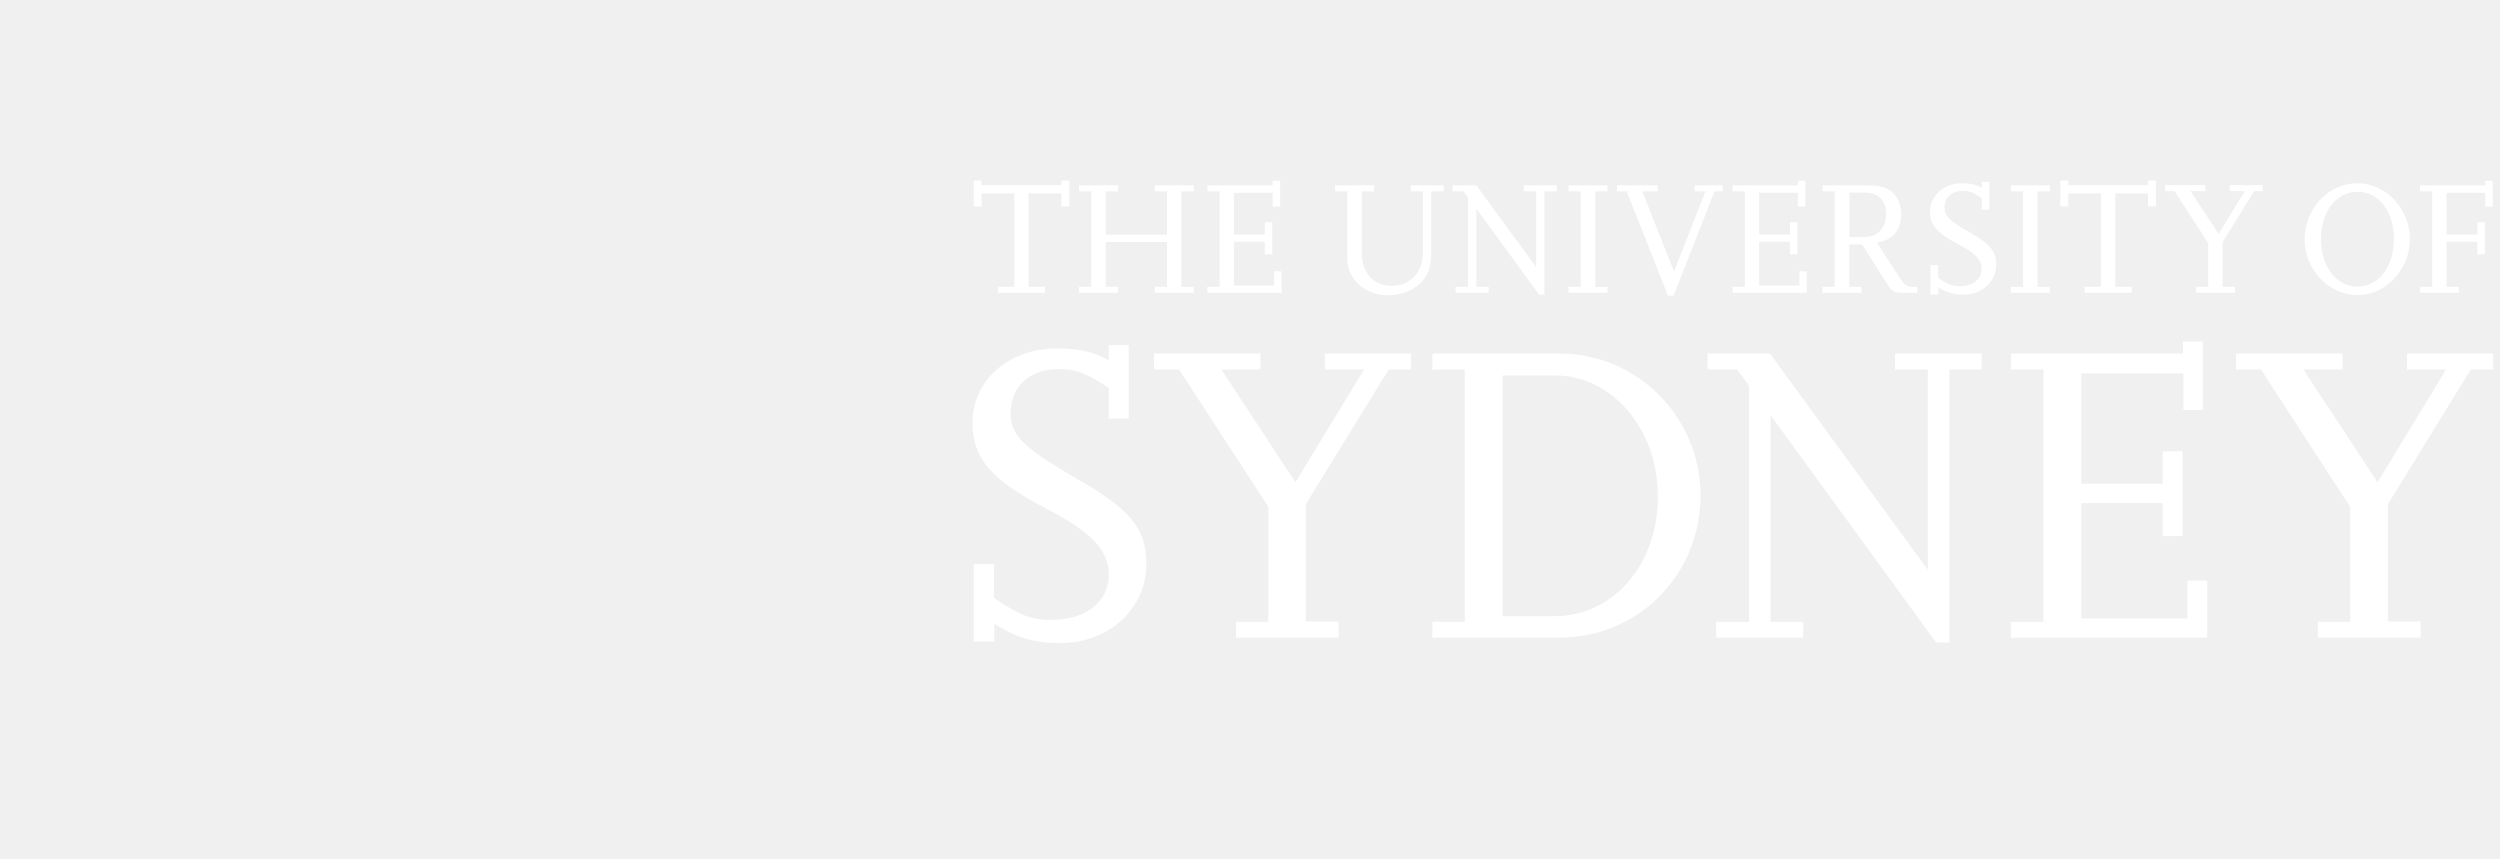
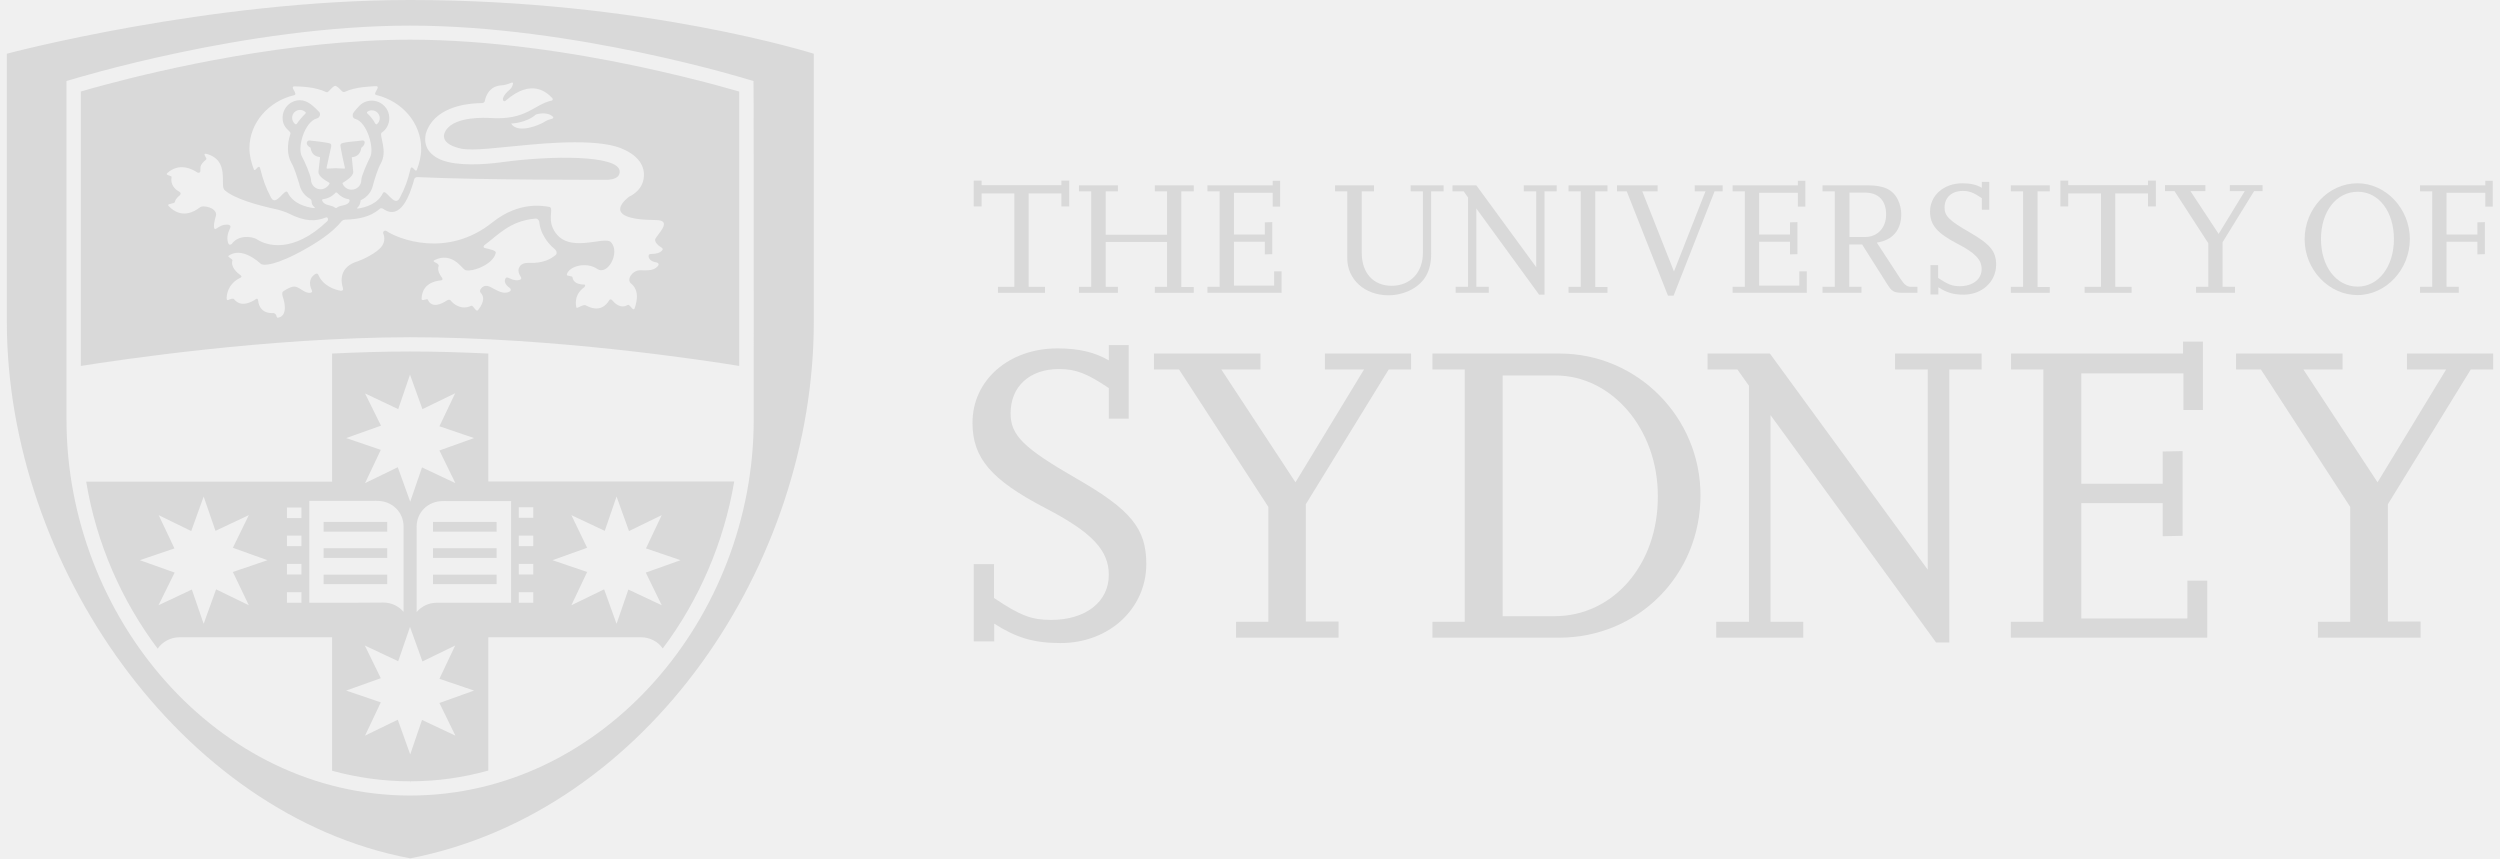
- <svg xmlns="http://www.w3.org/2000/svg" width="233" height="80" viewBox="0 0 233 80" fill="none">
-   <path d="M97.394 27.289H93.011V26.731H94.536V18.026H91.485V19.239H90.751V16.832H91.485V17.256H98.919V16.832H99.653V19.239H98.919V18.026H95.868V26.731H97.394V27.289Z" fill="#ffffff" />
-   <path d="M111.258 27.289H107.628V26.731H108.767V22.552H103.051V26.731H104.191V27.289H100.561V26.731H101.7V17.833H100.561V17.275H104.191V17.833H103.051V21.878H108.767V17.833H107.628V17.275H111.258V17.833H110.099V26.75H111.258V27.289Z" fill="#ffffff" />
-   <path d="M119.464 27.289H112.532V26.73H113.671V17.833H112.532V17.274H118.614V16.851H119.309V19.258H118.614V17.968H115.003V21.858H117.88V20.722L118.575 20.702V23.688L117.88 23.707V22.532H115.003V26.615H118.749V25.286H119.444V27.289H119.464Z" fill="#ffffff" />
-   <path d="M134.524 17.833H133.385V23.63C133.385 25.248 132.806 26.307 131.531 27C130.894 27.328 130.161 27.52 129.407 27.52C127.206 27.52 125.565 26.057 125.565 24.073V17.833H124.426V17.275H128.056V17.833H126.917V23.592C126.917 25.441 127.998 26.635 129.697 26.635C131.435 26.635 132.613 25.402 132.613 23.573V17.833H131.473V17.275H134.544V17.833H134.524Z" fill="#ffffff" />
-   <path d="M143.928 27.463H143.445L137.595 19.432V26.731H138.753V27.289H135.664V26.731H136.822V18.411L136.417 17.833H135.374V17.275H137.595L143.175 24.901V17.833H142.016V17.275H145.086V17.833H143.947V27.463H143.928Z" fill="#ffffff" />
-   <path d="M149.817 27.289H146.187V26.731H147.326V17.833H146.187V17.275H149.817V17.833H148.678V26.75H149.817V27.289Z" fill="#ffffff" />
-   <path d="M155.976 27.559H155.455L151.613 17.833H150.705V17.275H154.49V17.833H153.061L156.015 25.306L158.95 17.833H157.946V17.275H160.553V17.833H159.799L155.976 27.559Z" fill="#ffffff" />
-   <path d="M168.411 27.289H161.479V26.73H162.619V17.833H161.479V17.274H167.562V16.851H168.257V19.258H167.562V17.968H163.951V21.858H166.828V20.722L167.523 20.702V23.688L166.828 23.707V22.532H163.951V26.615H167.697V25.286H168.392V27.289H168.411Z" fill="#ffffff" />
-   <path d="M178.683 27.289H177.39C176.482 27.289 176.328 27.193 175.826 26.384L173.547 22.783H172.35V26.731H173.489V27.289H169.859V26.731H170.999V17.833H169.859V17.275H174.107C175.594 17.275 176.424 17.679 176.888 18.623C177.081 19.027 177.197 19.49 177.197 19.971C177.197 21.454 176.366 22.398 174.918 22.61L177.119 25.98C177.486 26.538 177.737 26.731 178.104 26.731H178.703V27.289H178.683ZM172.35 22.09H173.818C174.976 22.09 175.787 21.242 175.787 19.99C175.787 18.681 175.073 17.949 173.798 17.949H172.37V22.09H172.35Z" fill="#ffffff" />
-   <path d="M180.633 27.443H179.919V24.709H180.633V25.903C181.56 26.519 181.966 26.673 182.642 26.673C183.858 26.673 184.688 26.038 184.688 25.075C184.688 24.208 184.09 23.572 182.448 22.725C180.518 21.724 179.88 20.953 179.88 19.721C179.88 18.219 181.155 17.082 182.893 17.082C183.646 17.082 184.225 17.217 184.708 17.506V16.948H185.403V19.547H184.708V18.469C183.935 17.949 183.549 17.795 182.931 17.795C181.888 17.795 181.232 18.411 181.232 19.355C181.232 20.125 181.676 20.568 183.588 21.666C185.499 22.764 186.04 23.438 186.04 24.67C186.04 26.249 184.727 27.463 183.008 27.463C182.043 27.463 181.425 27.27 180.653 26.769V27.443H180.633Z" fill="#ffffff" />
-   <path d="M191.041 27.289H187.411V26.731H188.55V17.833H187.411V17.275H191.041V17.833H189.902V26.75H191.041V27.289Z" fill="#ffffff" />
-   <path d="M198.668 27.289H194.285V26.731H195.81V18.026H192.76V19.239H192.026V16.832H192.76V17.256H200.193V16.832H200.927V19.239H200.193V18.026H197.143V26.731H198.668V27.289Z" fill="#ffffff" />
-   <path d="M208.303 27.289H204.673V26.731H205.812V22.667L202.665 17.814H201.777V17.256H205.542V17.814H204.152L206.778 21.801L209.211 17.814H207.821V17.256H210.871V17.814H210.08L207.145 22.571V26.731H208.303V27.289Z" fill="#ffffff" />
-   <path d="M214.791 22.301C214.791 19.451 217.011 17.082 219.714 17.082C222.36 17.082 224.599 19.451 224.599 22.282C224.599 25.113 222.379 27.501 219.714 27.501C217.05 27.501 214.791 25.132 214.791 22.301ZM216.316 22.282C216.316 24.843 217.745 26.712 219.734 26.712C221.684 26.712 223.113 24.843 223.113 22.282C223.113 19.721 221.703 17.872 219.753 17.872C217.745 17.872 216.316 19.701 216.316 22.282Z" fill="#ffffff" />
-   <path d="M229.176 27.289H225.546V26.73H226.685V17.833H225.546V17.274H231.628V16.851H232.323V19.258H231.628V17.968H228.017V21.858H230.894V20.722L231.59 20.702V23.688L230.894 23.707V22.532H228.017V26.73H229.157V27.289H229.176Z" fill="#ffffff" />
-   <path d="M92.644 59.779H90.752V52.576H92.644V55.734C95.096 57.391 96.177 57.776 97.954 57.776C101.178 57.776 103.341 56.1 103.341 53.577C103.341 51.286 101.777 49.61 97.432 47.357C92.374 44.718 90.636 42.696 90.636 39.403C90.636 35.436 94.015 32.47 98.552 32.47C100.56 32.47 102.047 32.836 103.341 33.587V32.162H105.195V39.018H103.341V36.168C101.294 34.8 100.29 34.396 98.688 34.396C95.946 34.396 94.189 36.033 94.189 38.517C94.189 40.559 95.347 41.733 100.367 44.622C105.388 47.511 106.836 49.264 106.836 52.557C106.836 56.717 103.379 59.933 98.842 59.933C96.312 59.933 94.671 59.413 92.663 58.122V59.779H92.644Z" fill="#ffffff" />
-   <path d="M124.754 59.432H115.197V57.949H118.209V47.241L109.887 34.434H107.55V32.951H117.475V34.434H113.826L120.738 44.95L127.129 34.434H123.48V32.951H131.512V34.434H129.427L121.704 46.991V57.93H124.754V59.432Z" fill="#ffffff" />
-   <path d="M133.501 59.432V57.949H136.513V34.434H133.501V32.951H145.357C152.597 32.951 158.486 38.883 158.486 46.163C158.486 53.577 152.694 59.432 145.299 59.432H133.501ZM140.047 57.429H144.874C150.377 57.429 154.567 52.576 154.509 46.201C154.509 40 150.242 34.993 144.951 34.993H140.047V57.429Z" fill="#ffffff" />
-   <path d="M181.676 59.875H180.441L165.013 38.691V57.949H168.064V59.432H159.954V57.949H163.005V35.956L161.924 34.434H159.143V32.951H164.955L179.668 53.096V34.434H176.617V32.951H184.689V34.434H181.676V59.875Z" fill="#ffffff" />
-   <path d="M205.697 59.432H187.411V57.949H190.443V34.434H187.43V32.952H203.457V31.834H205.31V38.209H203.495V34.8H193.976V45.084H201.564V42.08L203.418 42.041V49.938L201.564 49.976V46.895H193.976V57.641H203.862V54.117H205.716V59.432H205.697Z" fill="#ffffff" />
-   <path d="M225.585 59.432H216.027V57.949H219.039V47.241L210.717 34.434H208.4V32.951H218.325V34.434H214.675L221.588 44.95L227.979 34.434H224.33V32.951H232.362V34.434H230.277L222.553 46.991V57.93H225.604V59.432H225.585Z" fill="#ffffff" />
+ <svg xmlns="http://www.w3.org/2000/svg" width="233" height="80" xml:space="preserve" overflow="hidden">
+   <g transform="translate(-421 -83)">
+     <path d="M518.394 110.289 514.011 110.289 514.011 109.731 515.536 109.731 515.536 101.026 512.485 101.026 512.485 102.239 511.751 102.239 511.751 99.832 512.485 99.832 512.485 100.256 519.919 100.256 519.919 99.832 520.653 99.832 520.653 102.239 519.919 102.239 519.919 101.026 516.868 101.026 516.868 109.731 518.394 109.731 518.394 110.289Z" fill="#D9D9D9" />
+     <path d="M532.258 110.289 528.628 110.289 528.628 109.731 529.767 109.731 529.767 105.552 524.051 105.552 524.051 109.731 525.191 109.731 525.191 110.289 521.561 110.289 521.561 109.731 522.7 109.731 522.7 100.833 521.561 100.833 521.561 100.275 525.191 100.275 525.191 100.833 524.051 100.833 524.051 104.878 529.767 104.878 529.767 100.833 528.628 100.833 528.628 100.275 532.258 100.275 532.258 100.833 531.099 100.833 531.099 109.75 532.258 109.75 532.258 110.289Z" fill="#D9D9D9" />
+     <path d="M540.464 110.289 533.532 110.289 533.532 109.73 534.671 109.73 534.671 100.833 533.532 100.833 533.532 100.274 539.614 100.274 539.614 99.851 540.309 99.851 540.309 102.258 539.614 102.258 539.614 100.968 536.003 100.968 536.003 104.858 538.88 104.858 538.88 103.722 539.575 103.702 539.575 106.688 538.88 106.707 538.88 105.532 536.003 105.532 536.003 109.615 539.749 109.615 539.749 108.286 540.444 108.286 540.444 110.289 540.464 110.289Z" fill="#D9D9D9" />
+     <path d="M555.524 100.833 554.385 100.833 554.385 106.63C554.385 108.248 553.806 109.307 552.531 110.001 551.894 110.328 551.161 110.521 550.407 110.521 548.206 110.521 546.565 109.057 546.565 107.073L546.565 100.833 545.426 100.833 545.426 100.275 549.056 100.275 549.056 100.833 547.917 100.833 547.917 106.592C547.917 108.44 548.998 109.635 550.697 109.635 552.435 109.635 553.613 108.402 553.613 106.573L553.613 100.833 552.473 100.833 552.473 100.275 555.544 100.275 555.544 100.833 555.524 100.833Z" fill="#D9D9D9" />
+     <path d="M564.928 110.463 564.445 110.463 558.595 102.432 558.595 109.731 559.753 109.731 559.753 110.289 556.664 110.289 556.664 109.731 557.822 109.731 557.822 101.411 557.417 100.833 556.374 100.833 556.374 100.275 558.595 100.275 564.175 107.901 564.175 100.833 563.016 100.833 563.016 100.275 566.086 100.275 566.086 100.833 564.947 100.833 564.947 110.463 564.928 110.463Z" fill="#D9D9D9" />
+     <path d="M570.817 110.289 567.187 110.289 567.187 109.731 568.326 109.731 568.326 100.833 567.187 100.833 567.187 100.275 570.817 100.275 570.817 100.833 569.678 100.833 569.678 109.75 570.817 109.75 570.817 110.289Z" fill="#D9D9D9" />
+     <path d="M576.976 110.559 576.455 110.559 572.613 100.833 571.705 100.833 571.705 100.275 575.49 100.275 575.49 100.833 574.061 100.833 577.015 108.306 579.95 100.833 578.946 100.833 578.946 100.275 581.553 100.275 581.553 100.833 580.799 100.833 576.976 110.559Z" fill="#D9D9D9" />
+     <path d="M589.411 110.289 582.479 110.289 582.479 109.73 583.619 109.73 583.619 100.833 582.479 100.833 582.479 100.274 588.562 100.274 588.562 99.851 589.257 99.851 589.257 102.258 588.562 102.258 588.562 100.968 584.951 100.968 584.951 104.858 587.828 104.858 587.828 103.722 588.523 103.702 588.523 106.688 587.828 106.707 587.828 105.532 584.951 105.532 584.951 109.615 588.697 109.615 588.697 108.286 589.392 108.286 589.392 110.289 589.411 110.289Z" fill="#D9D9D9" />
+     <path d="M599.683 110.289 598.39 110.289C597.482 110.289 597.328 110.193 596.826 109.384L594.547 105.783 593.35 105.783 593.35 109.731 594.489 109.731 594.489 110.289 590.859 110.289 590.859 109.731 591.999 109.731 591.999 100.833 590.859 100.833 590.859 100.275 595.107 100.275C596.594 100.275 597.424 100.679 597.888 101.623 598.081 102.027 598.197 102.49 598.197 102.971 598.197 104.454 597.366 105.398 595.918 105.609L598.119 108.98C598.486 109.538 598.737 109.731 599.104 109.731L599.703 109.731 599.703 110.289 599.683 110.289ZM593.35 105.09 594.818 105.09C595.976 105.09 596.787 104.242 596.787 102.99 596.787 101.681 596.073 100.949 594.798 100.949L593.37 100.949 593.37 105.09 593.35 105.09Z" fill="#D9D9D9" />
+     <path d="M601.633 110.443 600.919 110.443 600.919 107.709 601.633 107.709 601.633 108.903C602.56 109.519 602.966 109.673 603.642 109.673 604.858 109.673 605.688 109.037 605.688 108.075 605.688 107.208 605.09 106.572 603.448 105.725 601.518 104.724 600.88 103.953 600.88 102.721 600.88 101.219 602.155 100.082 603.893 100.082 604.646 100.082 605.225 100.217 605.708 100.506L605.708 99.948 606.403 99.948 606.403 102.547 605.708 102.547 605.708 101.469C604.935 100.949 604.549 100.795 603.931 100.795 602.888 100.795 602.232 101.411 602.232 102.355 602.232 103.125 602.676 103.568 604.588 104.666 606.499 105.764 607.04 106.438 607.04 107.67 607.04 109.249 605.727 110.463 604.008 110.463 603.043 110.463 602.425 110.27 601.653 109.769L601.653 110.443 601.633 110.443Z" fill="#D9D9D9" />
+     <path d="M612.041 110.289 608.411 110.289 608.411 109.731 609.55 109.731 609.55 100.833 608.411 100.833 608.411 100.275 612.041 100.275 612.041 100.833 610.902 100.833 610.902 109.75 612.041 109.75 612.041 110.289Z" fill="#D9D9D9" />
+     <path d="M619.668 110.289 615.285 110.289 615.285 109.731 616.81 109.731 616.81 101.026 613.76 101.026 613.76 102.239 613.026 102.239 613.026 99.832 613.76 99.832 613.76 100.256 621.193 100.256 621.193 99.832 621.927 99.832 621.927 102.239 621.193 102.239 621.193 101.026 618.143 101.026 618.143 109.731 619.668 109.731 619.668 110.289Z" fill="#D9D9D9" />
+     <path d="M629.303 110.289 625.673 110.289 625.673 109.731 626.812 109.731 626.812 105.667 623.665 100.814 622.777 100.814 622.777 100.256 626.542 100.256 626.542 100.814 625.152 100.814 627.778 104.801 630.211 100.814 628.821 100.814 628.821 100.256 631.871 100.256 631.871 100.814 631.08 100.814 628.145 105.571 628.145 109.731 629.303 109.731 629.303 110.289Z" fill="#D9D9D9" />
+     <path d="M635.791 105.301C635.791 102.451 638.011 100.082 640.714 100.082 643.36 100.082 645.599 102.451 645.599 105.282 645.599 108.113 643.379 110.501 640.714 110.501 638.05 110.501 635.791 108.132 635.791 105.301ZM637.316 105.282C637.316 107.843 638.745 109.712 640.734 109.712 642.684 109.712 644.113 107.843 644.113 105.282 644.113 102.721 642.703 100.872 640.753 100.872 638.745 100.872 637.316 102.701 637.316 105.282Z" fill="#D9D9D9" />
+     <path d="M650.176 110.289 646.546 110.289 646.546 109.73 647.685 109.73 647.685 100.833 646.546 100.833 646.546 100.274 652.628 100.274 652.628 99.851 653.323 99.851 653.323 102.258 652.628 102.258 652.628 100.968 649.017 100.968 649.017 104.858 651.894 104.858 651.894 103.722 652.59 103.702 652.59 106.688 651.894 106.707 651.894 105.532 649.017 105.532 649.017 109.73 650.157 109.73 650.157 110.289 650.176 110.289Z" fill="#D9D9D9" />
+     <path d="M513.644 142.779 511.752 142.779 511.752 135.576 513.644 135.576 513.644 138.734C516.096 140.391 517.177 140.776 518.954 140.776 522.178 140.776 524.341 139.1 524.341 136.577 524.341 134.286 522.777 132.61 518.432 130.357 513.373 127.718 511.636 125.696 511.636 122.403 511.636 118.436 515.015 115.47 519.552 115.47 521.56 115.47 523.047 115.836 524.341 116.587L524.341 115.162 526.195 115.162 526.195 122.018 524.341 122.018 524.341 119.168C522.294 117.8 521.29 117.396 519.688 117.396 516.946 117.396 515.188 119.033 515.188 121.517 515.188 123.559 516.347 124.733 521.367 127.622 526.388 130.511 527.836 132.264 527.836 135.557 527.836 139.716 524.379 142.933 519.842 142.933 517.312 142.933 515.671 142.413 513.663 141.122L513.663 142.779 513.644 142.779Z" fill="#D9D9D9" />
+     <path d="M545.754 142.432 536.197 142.432 536.197 140.949 539.209 140.949 539.209 130.241 530.887 117.434 528.55 117.434 528.55 115.951 538.475 115.951 538.475 117.434 534.826 117.434 541.738 127.95 548.129 117.434 544.48 117.434 544.48 115.951 552.512 115.951 552.512 117.434 550.427 117.434 542.704 129.991 542.704 140.93 545.754 140.93 545.754 142.432Z" fill="#D9D9D9" />
+     <path d="M554.501 142.432 554.501 140.949 557.513 140.949 557.513 117.434 554.501 117.434 554.501 115.951 566.357 115.951C573.597 115.951 579.486 121.883 579.486 129.163 579.486 136.577 573.694 142.432 566.299 142.432L554.501 142.432ZM561.047 140.429 565.874 140.429C571.377 140.429 575.567 135.576 575.509 129.201 575.509 123 571.242 117.993 565.951 117.993L561.047 117.993 561.047 140.429Z" fill="#D9D9D9" />
+     <path d="M602.676 142.875 601.441 142.875 586.013 121.69 586.013 140.949 589.064 140.949 589.064 142.432 580.954 142.432 580.954 140.949 584.005 140.949 584.005 118.956 582.924 117.434 580.143 117.434 580.143 115.951 585.955 115.951 600.668 136.096 600.668 117.434 597.617 117.434 597.617 115.951 605.689 115.951 605.689 117.434 602.676 117.434 602.676 142.875Z" fill="#D9D9D9" />
+     <path d="M626.697 142.432 608.411 142.432 608.411 140.949 611.443 140.949 611.443 117.434 608.43 117.434 608.43 115.951 624.457 115.951 624.457 114.835 626.31 114.835 626.31 121.209 624.495 121.209 624.495 117.8 614.976 117.8 614.976 128.084 622.564 128.084 622.564 125.08 624.418 125.042 624.418 132.938 622.564 132.976 622.564 129.895 614.976 129.895 614.976 140.641 624.862 140.641 624.862 137.117 626.716 137.117 626.716 142.432 626.697 142.432Z" fill="#D9D9D9" />
+     <path d="M646.585 142.432 637.027 142.432 637.027 140.949 640.039 140.949 640.039 130.241 631.717 117.434 629.4 117.434 629.4 115.951 639.325 115.951 639.325 117.434 635.675 117.434 642.588 127.95 648.979 117.434 645.33 117.434 645.33 115.951 653.362 115.951 653.362 117.434 651.277 117.434 643.553 129.991 643.553 140.93 646.604 140.93 646.604 142.432 646.585 142.432Z" fill="#D9D9D9" />
+     <path d="M461.356 134.998 467.284 134.998 467.284 134.093 461.356 134.093 461.356 134.998ZM461.356 137.444 467.284 137.444 467.284 136.558 461.356 136.558 461.356 137.444ZM461.356 132.552 467.284 132.552 467.284 131.647 461.356 131.647 461.356 132.552ZM457.089 134.093 451.161 134.093 451.161 134.998 457.089 134.998 457.089 134.093ZM457.089 136.558 451.161 136.558 451.161 137.444 457.089 137.444 457.089 136.558ZM457.089 131.647 451.161 131.647 451.161 132.552 457.089 132.552 457.089 131.647ZM466.511 115.951C464.098 115.836 461.645 115.759 459.232 115.759 456.818 115.759 454.366 115.836 451.952 115.951L451.952 127.892 429.033 127.892C429.979 133.631 432.335 138.985 435.694 143.453 436.139 142.817 436.892 142.393 437.741 142.393L451.952 142.393 451.952 154.834C454.27 155.47 456.702 155.817 459.212 155.817L459.212 155.913 459.232 155.913 459.232 155.817C461.742 155.817 464.175 155.47 466.511 154.815L466.511 142.393 480.742 142.393C481.572 142.393 482.325 142.798 482.769 143.433 486.129 138.965 488.465 133.592 489.431 127.872L466.511 127.872 466.511 115.951ZM455.022 119.668 458.112 121.132 459.212 117.916 460.371 121.132 463.422 119.649 461.954 122.73 465.179 123.828 461.954 124.984 463.441 128.027 460.332 126.563 459.232 129.76 458.073 126.544 455.022 128.027 456.49 124.926 453.265 123.828 456.509 122.673 455.022 119.668ZM444.19 139.408 441.139 137.925 439.981 141.142 438.88 137.945 435.772 139.408 437.278 136.365 434.034 135.21 437.258 134.112 435.791 131.012 438.823 132.495 439.981 129.278 441.082 132.475 444.19 131.012 442.703 134.054 445.928 135.21 442.703 136.308 444.19 139.408ZM449.095 139.177 447.743 139.177 447.743 138.195 449.095 138.195 449.095 139.177ZM449.095 136.539 447.743 136.539 447.743 135.557 449.095 135.557 449.095 136.539ZM449.095 133.9 447.743 133.9 447.743 132.918 449.095 132.918 449.095 133.9ZM449.095 131.281 447.743 131.281 447.743 130.299 449.095 130.299 449.095 131.281ZM449.828 139.177 449.828 129.683 455.814 129.683C455.93 129.663 456.065 129.683 456.181 129.683 457.552 129.683 458.614 130.742 458.614 132.071L458.614 140.025C458.17 139.505 457.494 139.158 456.741 139.158 456.644 139.177 451.701 139.177 449.828 139.177ZM463.441 151.56 460.332 150.097 459.232 153.313 458.073 150.077 455.022 151.56 456.49 148.46 453.265 147.362 456.49 146.207 455.003 143.164 458.112 144.627 459.212 141.43 460.371 144.647 463.422 143.164 461.954 146.264 465.179 147.362 461.954 148.518 463.441 151.56ZM474.254 131.012 477.363 132.475 478.463 129.278 479.622 132.495 482.673 131.012 481.205 134.112 484.43 135.21 481.186 136.365 482.673 139.408 479.564 137.945 478.463 141.142 477.305 137.925 474.254 139.408 475.721 136.308 472.497 135.21 475.721 134.054 474.254 131.012ZM469.35 130.28 470.701 130.28 470.701 131.262 469.35 131.262 469.35 130.28ZM469.35 132.918 470.701 132.918 470.701 133.9 469.35 133.9 469.35 132.918ZM469.35 135.557 470.701 135.557 470.701 136.539 469.35 136.539 469.35 135.557ZM469.35 138.195 470.701 138.195 470.701 139.177 469.35 139.177 469.35 138.195ZM468.635 129.683 468.635 139.177C466.762 139.177 461.8 139.177 461.703 139.177 460.95 139.177 460.294 139.505 459.83 140.044L459.83 132.09C459.83 130.742 460.892 129.702 462.263 129.702 462.379 129.702 462.514 129.683 462.63 129.702L468.635 129.702 468.635 129.683ZM480.452 89.182C474.544 87.93 466.743 86.698 459.232 86.698 447.956 86.698 436.042 89.49 430.809 90.896 429.767 91.166 428.994 91.397 428.531 91.531L428.531 117.107C431.929 116.568 445.928 114.449 459.212 114.43 472.497 114.43 486.496 116.548 489.894 117.107L489.894 91.531C489.431 91.397 488.658 91.185 487.616 90.896 485.897 90.434 483.406 89.817 480.452 89.182ZM448.4 91.878C448.863 91.763 447.859 91.012 448.515 91.05 448.94 91.069 450.35 91.069 451.412 91.589 451.605 91.666 451.74 91.3 452.146 91.031 452.184 91.012 452.281 90.973 452.339 91.031 452.763 91.281 452.898 91.666 453.111 91.57 454.173 91.069 455.563 91.069 455.969 91.031 456.644 90.992 455.621 91.763 456.085 91.859 458.479 92.437 460.255 94.459 460.255 96.866 460.255 97.559 460.081 98.214 459.85 98.831 459.715 99.158 459.386 98.234 459.251 98.773 459.019 99.755 458.768 100.487 458.247 101.469 457.745 102.393 456.934 100.467 456.683 101.007 456.22 101.97 455.138 102.316 454.385 102.432 454.289 102.432 454.211 102.432 454.327 102.336 454.366 102.297 454.559 102.124 454.598 101.777 454.598 101.739 454.578 101.681 454.656 101.642 455.235 101.373 455.66 100.833 455.776 100.198 455.949 99.601 456.2 98.754 456.49 98.234 457.146 97.078 456.355 95.691 456.548 95.383 456.992 95.094 457.282 94.594 457.282 94.016 457.282 93.111 456.548 92.379 455.64 92.379 455.158 92.379 454.714 92.591 454.424 92.937L454.385 92.976C454.231 93.13 454.096 93.303 453.961 93.477 453.806 93.669 453.845 94.016 454.096 94.074 455.216 94.362 455.93 96.866 455.486 97.675 455.293 98.041 454.675 99.389 454.675 99.774 454.675 100.275 454.27 100.679 453.767 100.679 453.381 100.679 453.053 100.448 452.918 100.082L452.937 100.044C453.246 99.851 453.922 99.447 453.922 99.023L453.787 97.656C454.347 97.598 454.598 97.29 454.675 96.77 454.733 96.731 454.771 96.693 454.81 96.654 455.003 96.481 455.119 96.019 454.714 96.096 454.154 96.192 453.516 96.173 452.879 96.346 452.802 96.365 452.744 96.442 452.725 96.519 452.705 96.635 453.053 98.291 453.15 98.657 453.15 98.696 453.13 98.715 453.111 98.715 452.86 98.696 452.416 98.677 452.3 98.677 452.184 98.677 451.759 98.696 451.489 98.715 451.47 98.715 451.431 98.677 451.431 98.657 451.508 98.272 451.875 96.616 451.875 96.616 451.875 96.539 451.875 96.481 451.837 96.423 451.721 96.269 450.099 96.134 449.886 96.096 449.79 96.077 449.693 96.115 449.635 96.192 449.481 96.423 449.751 96.674 449.944 96.77 450.021 97.271 450.272 97.579 450.813 97.636L450.832 97.656C450.813 97.752 450.678 99.023 450.678 99.023 450.678 99.466 451.354 99.832 451.682 100.025 451.701 100.044 451.721 100.082 451.721 100.102 451.566 100.41 451.238 100.641 450.89 100.641 450.388 100.641 449.983 100.236 449.983 99.736 449.983 99.408 449.384 98.002 449.153 97.617 448.67 96.789 449.384 94.324 450.543 94.035 450.794 93.977 450.929 93.612 450.736 93.419 450.253 92.937 449.693 92.34 448.96 92.34 448.052 92.34 447.338 93.072 447.338 93.977 447.338 95.017 448.129 95.171 448.071 95.46 447.743 96.423 447.743 97.463 448.168 98.195 448.457 98.696 448.689 99.524 448.882 100.102 448.998 100.699 449.346 101.219 449.867 101.507 450.118 101.661 450.002 101.854 450.099 102.066 450.157 102.162 450.234 102.239 450.292 102.297 450.408 102.374 450.311 102.393 450.234 102.393 449.481 102.297 448.303 101.97 447.82 100.949 447.569 100.41 446.739 102.336 446.256 101.411 445.735 100.429 445.503 99.697 445.252 98.715 445.117 98.176 444.789 99.1 444.654 98.773 444.422 98.156 444.248 97.521 444.248 96.808 444.248 94.459 446.025 92.437 448.4 91.878ZM455.216 93.554C455.196 93.534 455.196 93.438 455.235 93.419 455.351 93.323 455.505 93.284 455.66 93.284 456.065 93.284 456.393 93.612 456.393 94.016 456.393 94.247 456.297 94.44 456.123 94.574 456.085 94.613 456.007 94.574 455.988 94.536 455.776 94.151 455.525 93.823 455.216 93.554ZM453.574 101.758C453.401 102.22 452.744 102.066 452.396 102.355 452.358 102.393 452.261 102.393 452.223 102.355 451.875 102.066 451.238 102.201 451.026 101.7 451.006 101.661 451.006 101.585 451.103 101.565 451.566 101.507 451.972 101.296 452.261 100.968 452.281 100.93 452.358 100.91 452.435 100.988 452.705 101.276 453.072 101.507 453.497 101.565 453.536 101.585 453.613 101.623 453.574 101.758ZM448.651 94.555C448.631 94.574 448.554 94.613 448.496 94.555 448.342 94.42 448.226 94.209 448.226 93.977 448.226 93.573 448.554 93.246 448.96 93.246 449.153 93.246 449.326 93.323 449.462 93.438 449.52 93.477 449.481 93.573 449.462 93.592 449.153 93.9 448.882 94.209 448.651 94.555ZM442.202 103.934C441.699 103.934 441.506 104.088 441.139 104.319 440.908 104.473 440.85 104.03 441.12 103.125 441.333 102.413 439.923 102.027 439.595 102.355 439.112 102.721 437.915 103.453 436.718 102.201 436.486 101.95 437.258 102.027 437.297 101.816 437.374 101.488 437.664 101.296 437.78 101.18 437.857 101.084 437.857 100.93 437.722 100.872 437.355 100.679 436.853 100.256 436.988 99.485 437.007 99.37 436.37 99.331 436.583 99.139 437.703 98.118 438.919 98.754 439.402 99.081 439.479 99.119 439.653 99.119 439.672 98.965 439.711 98.638 439.537 98.407 440.213 97.868 440.348 97.752 439.827 97.309 440.193 97.328 442.491 97.906 441.448 100.294 441.931 100.718 442.819 101.507 444.943 102.124 446.932 102.547 447.106 102.586 447.724 102.798 447.859 102.875 449.481 103.703 450.466 103.626 451.335 103.279 451.605 103.164 451.605 103.53 451.508 103.607 448.303 106.669 445.851 105.879 445.001 105.34 444.403 104.955 443.167 104.936 442.607 105.725 442.51 105.821 442.337 105.879 442.259 105.629 442.086 105.051 442.279 104.666 442.453 104.242 442.568 103.992 442.298 103.934 442.202 103.934ZM472.786 106.765C472.362 107.131 471.589 107.555 470.373 107.497 469.852 107.478 469.601 107.632 469.485 107.767 469.408 107.863 469.369 107.998 469.35 108.017 469.272 108.267 469.369 108.537 469.504 108.749 469.639 108.941 469.581 109.057 469.388 109.095 469.195 109.153 468.925 109.153 468.403 108.903 468.172 108.787 468.114 108.941 468.075 109.038 467.979 109.288 468.152 109.596 468.5 109.827 468.674 109.981 468.635 110.135 468.365 110.232 467.901 110.386 467.496 110.174 466.82 109.808 466.434 109.596 466.125 109.558 465.855 109.866 465.7 110.039 465.72 110.193 465.797 110.289 466.067 110.54 466.222 111.06 465.565 111.888 465.353 112.157 465.121 111.406 464.909 111.503 464.02 111.926 463.287 111.368 462.997 111.002 462.939 110.925 462.804 110.906 462.649 111.002 462.205 111.31 461.24 111.792 460.873 110.925 460.815 110.79 460.294 111.118 460.294 110.867 460.313 109.442 461.549 109.172 462.09 109.134 462.244 109.115 462.283 109.038 462.205 108.903 461.993 108.595 461.742 108.229 461.877 107.805 461.974 107.497 461.163 107.42 461.491 107.246 463.132 106.438 464.04 107.998 464.329 108.152 464.812 108.421 466.936 107.728 467.206 106.573 467.264 106.341 466.704 106.245 466.164 106.11 466.067 106.091 466.009 105.956 466.183 105.821 467.477 104.858 468.519 103.607 470.856 103.376 471.145 103.337 471.261 103.587 471.261 103.703 471.3 104.069 471.396 104.415 471.551 104.743 471.898 105.455 472.304 105.898 472.709 106.226 472.941 106.457 472.902 106.669 472.786 106.765ZM482.595 106.033C482.808 106.149 482.808 106.264 482.653 106.399 482.499 106.534 482.248 106.669 481.688 106.669 481.437 106.669 481.437 106.823 481.456 106.938 481.495 107.208 481.784 107.401 482.19 107.458 482.402 107.516 482.46 107.67 482.248 107.863 481.9 108.209 481.456 108.209 480.684 108.19 479.95 108.171 479.371 109.038 479.796 109.404 480.085 109.654 480.664 110.193 480.163 111.695 480.008 112.138 479.718 111.291 479.487 111.426 478.888 111.792 478.347 111.329 478.077 111.002 477.961 110.867 477.845 110.867 477.768 111.002 477.517 111.426 476.88 112.157 475.606 111.464 475.335 111.31 474.756 111.83 474.717 111.657 474.505 110.655 475.026 110.077 475.451 109.769 475.49 109.731 475.664 109.5 475.374 109.519 474.949 109.5 474.409 109.365 474.35 108.826 474.35 108.71 473.791 108.749 473.829 108.595 473.964 107.863 475.567 107.324 476.687 108.075 477.633 108.691 478.811 106.573 477.961 105.59 477.343 104.878 473.752 106.881 472.535 104.281 472.053 103.241 472.651 102.355 472.169 102.278 471.667 102.201 469.408 101.719 466.897 103.722 462.669 107.112 458.073 105.263 456.992 104.512 456.818 104.454 456.664 104.589 456.722 104.762 456.895 105.205 456.818 105.609 456.606 105.918 456.162 106.592 454.636 107.266 454.366 107.343 452.59 107.863 452.763 109.23 452.957 109.827 453.014 110.02 452.937 110.116 452.744 110.097 452.203 110.001 451.103 109.654 450.659 108.595 450.62 108.479 450.485 108.46 450.331 108.575 449.674 109.038 449.906 109.731 450.06 110.039 450.118 110.155 450.079 110.27 449.925 110.289 449.326 110.366 448.882 109.654 448.361 109.712 448.013 109.75 447.627 110.001 447.396 110.155 447.299 110.212 447.28 110.386 447.338 110.598 447.994 112.562 446.913 112.639 446.836 112.6 446.758 112.562 446.797 112.234 446.488 112.177 445.407 112.234 445.117 111.541 445.059 111.021 445.04 110.848 444.963 110.79 444.866 110.867 444.461 111.156 443.457 111.695 442.819 110.886 442.723 110.771 442.433 110.886 442.259 110.963 442.124 111.021 442.124 110.809 442.124 110.732 442.202 109.615 442.954 109.095 443.379 108.903 443.534 108.826 443.553 108.749 443.418 108.652 443.07 108.402 442.472 107.863 442.665 107.266 442.703 107.15 442.163 106.938 442.298 106.842 443.534 105.956 445.117 107.42 445.31 107.593 445.523 107.767 446.642 107.805 449.5 106.187 451.315 105.167 452.261 104.319 452.783 103.684 452.841 103.607 452.976 103.472 453.169 103.472 454.327 103.433 455.467 103.26 456.355 102.49 456.509 102.336 456.644 102.432 456.722 102.47 458.363 103.607 459.193 101.103 459.541 99.948 459.579 99.716 459.637 99.524 459.888 99.505 465.913 99.793 477.324 99.755 477.324 99.755 477.324 99.755 478.83 99.871 478.753 98.946 478.637 97.444 472.4 97.482 467.766 98.118 466.086 98.349 463.634 98.484 462.186 97.925 461.587 97.694 461.105 97.328 460.834 96.847 460.545 96.231 460.622 95.865 460.68 95.48 460.757 95.21 460.892 94.902 461.085 94.594 462.283 92.764 465.024 92.61 465.893 92.61 466.048 92.61 466.164 92.533 466.183 92.417 466.26 91.994 466.588 91.012 467.747 90.954 468.075 90.934 468.403 90.819 468.616 90.723 468.751 90.665 468.848 90.703 468.809 90.819 468.77 90.973 468.712 91.166 468.539 91.32 467.728 92.013 467.844 92.34 467.94 92.417 467.998 92.456 468.075 92.437 468.133 92.379 470.585 90.241 472.014 91.666 472.458 92.129 472.535 92.206 472.555 92.34 472.4 92.379 470.74 92.745 470.083 94.228 466.685 93.997 466.28 93.977 463.48 93.823 462.591 95.094 462.09 95.826 462.437 96.5 463.943 96.847 465.082 97.097 467.747 96.712 469.002 96.616 470.238 96.519 475.586 95.846 478.405 96.654 479.583 97.001 481.321 97.945 480.973 99.736 480.742 100.872 479.66 101.315 479.66 101.315 479.66 101.315 476.571 103.472 482.113 103.51 483.831 103.51 482.132 104.936 482.055 105.34 482.055 105.609 482.325 105.879 482.595 106.033ZM472.439 94.074C472.265 94.112 472.034 94.17 471.763 94.343 471.261 94.671 469.253 95.499 468.635 94.517 468.635 94.517 470.045 94.478 470.952 93.669 470.952 93.669 471.937 93.342 472.516 93.862 472.593 93.9 472.593 94.035 472.439 94.074ZM459.232 83C440.387 83 421.638 88.007 421.638 88.007L421.638 113.005C421.638 135.537 437.818 158.956 459.232 163 481.437 158.667 496.845 135.518 496.845 113.005L496.845 88.007C496.826 88.007 481.109 83 459.232 83ZM491.246 122.133C491.246 140.487 477.266 157.126 459.232 157.145L459.212 157.145C441.178 157.126 427.199 140.467 427.199 122.133 427.199 100.583 427.199 90.549 427.199 90.549L427.662 90.415C427.701 90.415 443.901 85.388 459.212 85.388 474.524 85.388 490.763 90.415 490.763 90.415L491.226 90.549C491.246 90.549 491.246 100.583 491.246 122.133Z" fill="#D9D9D9" />
+   </g>
</svg>
